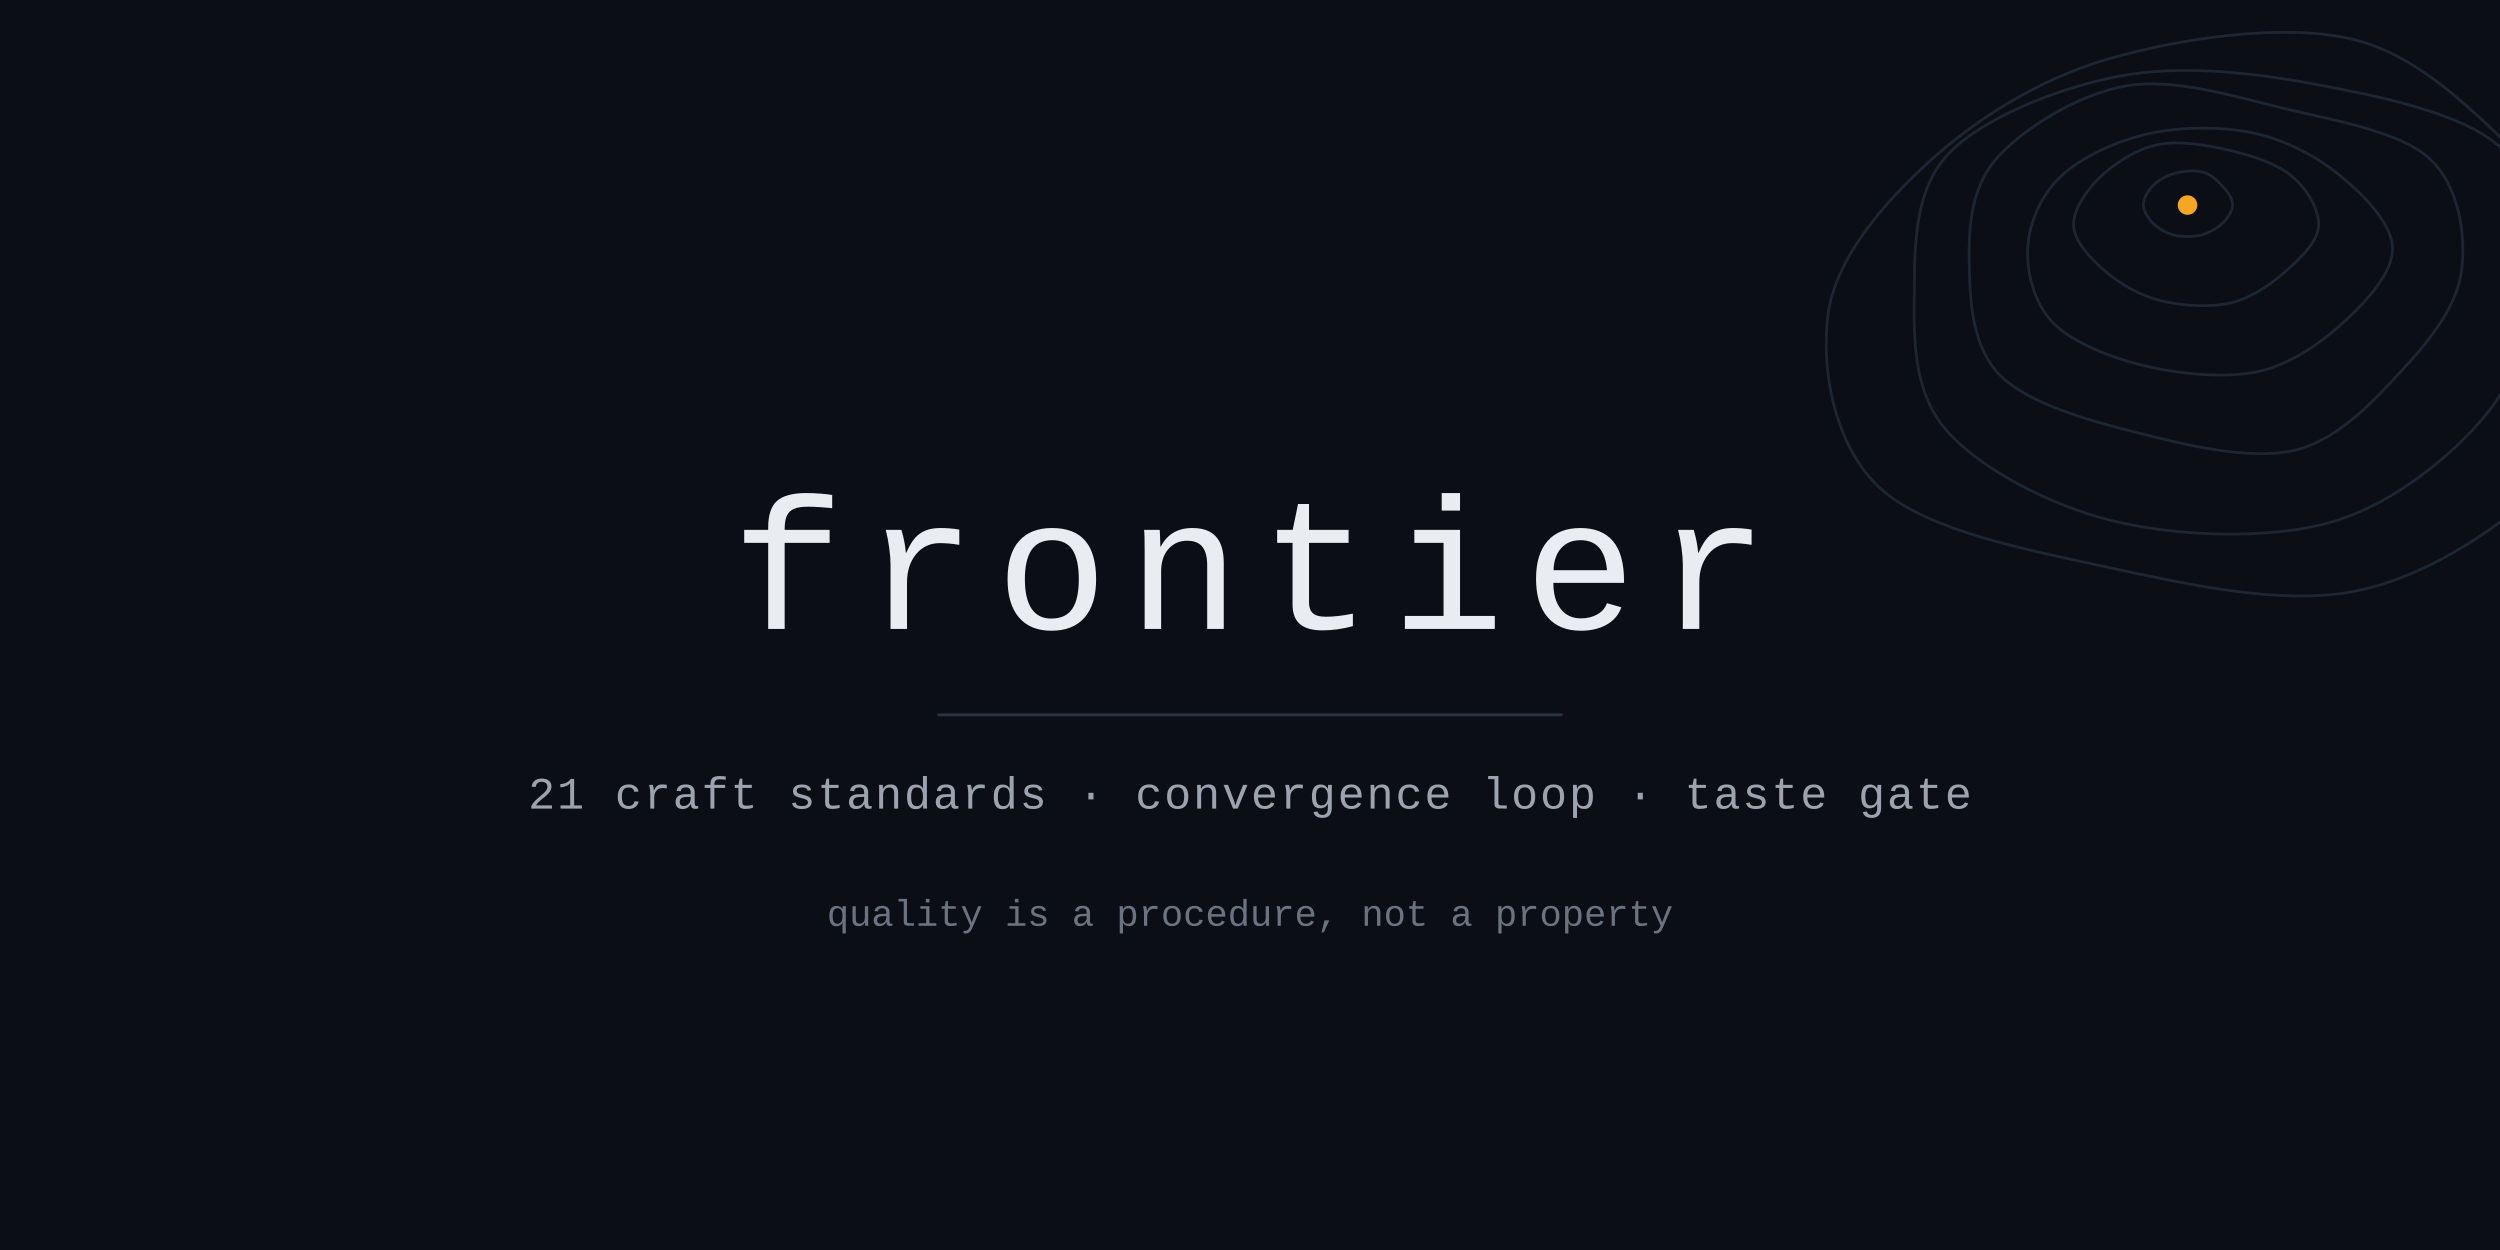
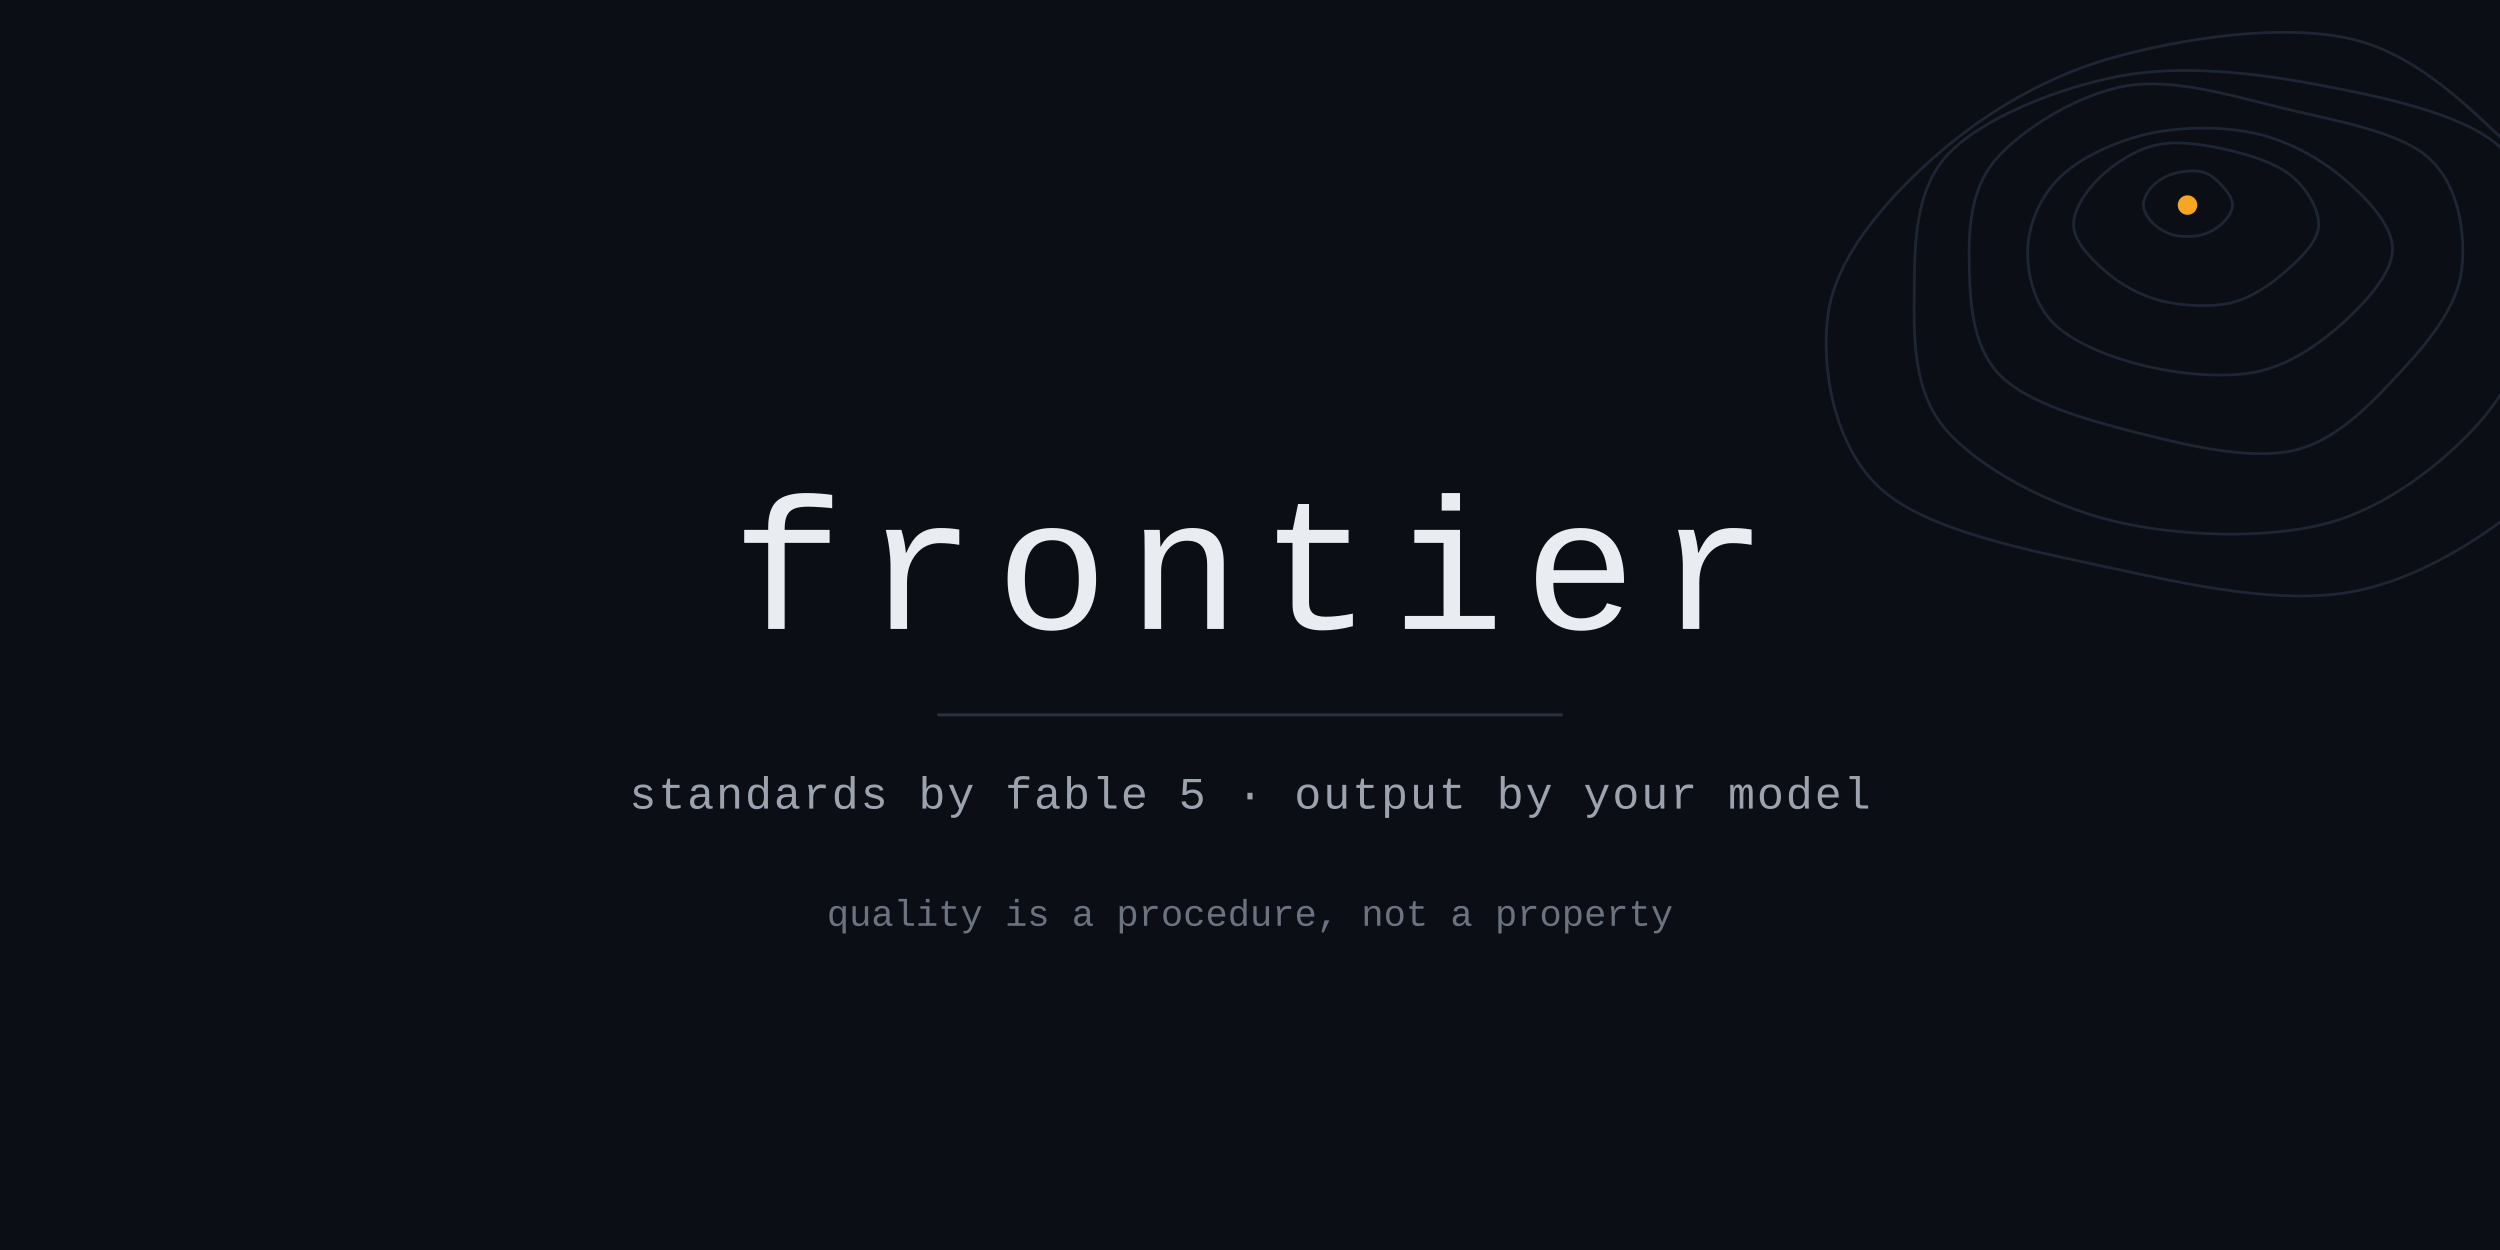
<svg xmlns="http://www.w3.org/2000/svg" width="1280" height="640" viewBox="0 0 1280 640">
  <rect width="1280" height="640" fill="#0B0E14" />
  <path d="M 1143.1 105.0 C 1143.0 108.1 1140.7 111.6 1138.0 114.2 C 1135.4 116.7 1131.3 119.2 1127.1 120.3 C 1122.9 121.3 1117.0 121.4 1112.9 120.3 C 1108.7 119.3 1104.7 116.6 1102.1 114.1 C 1099.6 111.5 1097.5 108.1 1097.4 105.0 C 1097.4 101.9 1099.2 98.4 1101.7 95.7 C 1104.2 93.0 1108.2 90.3 1112.6 89.0 C 1116.9 87.7 1123.6 86.9 1127.9 88.1 C 1132.1 89.2 1135.7 92.9 1138.3 95.7 C 1140.8 98.5 1143.1 101.9 1143.1 105.0 Z" fill="none" stroke="#1E2634" stroke-width="1.4" />
  <path d="M 1187.1 116.0 C 1186.5 124.1 1177.3 132.8 1169.8 139.3 C 1162.3 145.8 1152.7 152.6 1142.1 155.1 C 1131.6 157.5 1117.0 156.6 1106.4 154.0 C 1095.7 151.3 1085.8 145.6 1078.3 139.2 C 1070.9 132.9 1062.3 124.0 1061.7 116.0 C 1061.1 108.0 1067.8 98.0 1074.9 91.0 C 1082.1 84.1 1093.4 76.4 1104.6 74.1 C 1115.7 71.8 1130.5 74.3 1142.1 77.1 C 1153.6 79.8 1166.4 84.1 1173.9 90.6 C 1181.4 97.1 1187.8 107.9 1187.1 116.0 Z" fill="none" stroke="#1E2634" stroke-width="1.4" />
  <path d="M 1225.0 127.0 C 1225.3 139.2 1212.2 153.6 1200.9 164.1 C 1189.6 174.5 1174.1 186.0 1157.2 190.0 C 1140.4 193.9 1117.4 191.7 1099.8 187.7 C 1082.2 183.7 1061.9 175.9 1051.7 165.8 C 1041.4 155.7 1037.6 139.6 1038.2 127.0 C 1038.8 114.4 1044.9 99.8 1055.4 90.1 C 1065.8 80.3 1084.1 71.9 1100.8 68.3 C 1117.4 64.7 1138.8 64.7 1155.2 68.4 C 1171.6 72.2 1187.6 81.0 1199.2 90.8 C 1210.9 100.5 1224.7 114.8 1225.0 127.0 Z" fill="none" stroke="#1E2634" stroke-width="1.4" />
  <path d="M 1260.4 138.0 C 1258.3 155.9 1245.2 172.9 1231.0 188.3 C 1216.7 203.8 1197.9 225.0 1175.0 230.5 C 1152.0 236.0 1118.4 227.7 1093.3 221.3 C 1068.2 215.0 1038.7 206.5 1024.5 192.6 C 1010.4 178.8 1008.7 156.5 1008.3 138.0 C 1007.8 119.5 1008.3 97.5 1021.6 81.9 C 1035.0 66.2 1063.6 48.4 1088.4 44.0 C 1113.2 39.7 1144.3 49.5 1170.2 55.7 C 1196.1 61.9 1228.8 67.4 1243.8 81.1 C 1258.9 94.8 1262.6 120.1 1260.4 138.0 Z" fill="none" stroke="#1E2634" stroke-width="1.4" />
  <path d="M 1297.7 149.0 C 1295.8 172.5 1286.9 196.9 1269.1 216.7 C 1251.4 236.5 1222.5 259.7 1191.2 268.0 C 1159.9 276.3 1113.9 274.6 1081.4 266.6 C 1048.9 258.6 1013.2 239.6 996.3 220.0 C 979.4 200.4 979.8 172.6 980.1 149.0 C 980.3 125.4 980.2 97.0 997.7 78.7 C 1015.2 60.3 1053.7 45.0 1085.0 39.0 C 1116.2 33.1 1152.6 37.0 1185.2 43.1 C 1217.7 49.2 1261.6 57.9 1280.3 75.6 C 1299.1 93.2 1299.5 125.5 1297.7 149.0 Z" fill="none" stroke="#1E2634" stroke-width="1.4" />
  <path d="M 1354.2 160.0 C 1356.5 187.1 1331.5 221.1 1306.8 244.8 C 1282.1 268.6 1244.1 295.0 1206.2 302.6 C 1168.3 310.2 1120.0 299.2 1079.4 290.5 C 1038.9 281.7 986.6 271.9 962.8 250.1 C 938.9 228.4 932.0 187.9 936.1 160.0 C 940.3 132.1 963.9 104.3 987.9 82.6 C 1011.8 61.0 1043.5 40.6 1079.7 30.1 C 1115.9 19.7 1169.4 11.5 1204.9 20.2 C 1240.4 28.9 1268.0 59.0 1292.9 82.3 C 1317.7 105.6 1351.9 132.9 1354.2 160.0 Z" fill="none" stroke="#1E2634" stroke-width="1.4" />
  <circle cx="1120" cy="105" r="5" fill="#F5A623" />
  <text x="640" y="322" text-anchor="middle" font-family="ui-monospace, SFMono-Regular, Menlo, Consolas, 'Liberation Mono', monospace" font-size="96" letter-spacing="10" fill="#E9ECF1">frontier</text>
  <line x1="480" y1="366" x2="800" y2="366" stroke="#2A3242" stroke-width="1.5" />
-   <text x="640" y="414" text-anchor="middle" font-family="ui-monospace, SFMono-Regular, Menlo, Consolas, 'Liberation Mono', monospace" font-size="23" letter-spacing="1" fill="#9CA3AF">21 craft standards · convergence loop · taste gate</text>
+   <text x="640" y="414" text-anchor="middle" font-family="ui-monospace, SFMono-Regular, Menlo, Consolas, 'Liberation Mono', monospace" font-size="23" letter-spacing="1" fill="#9CA3AF">standards by fable 5 · output by your model</text>
  <text x="640" y="474" text-anchor="middle" font-family="ui-monospace, SFMono-Regular, Menlo, Consolas, 'Liberation Mono', monospace" font-size="19" fill="#6B7280">quality is a procedure, not a property</text>
</svg>
